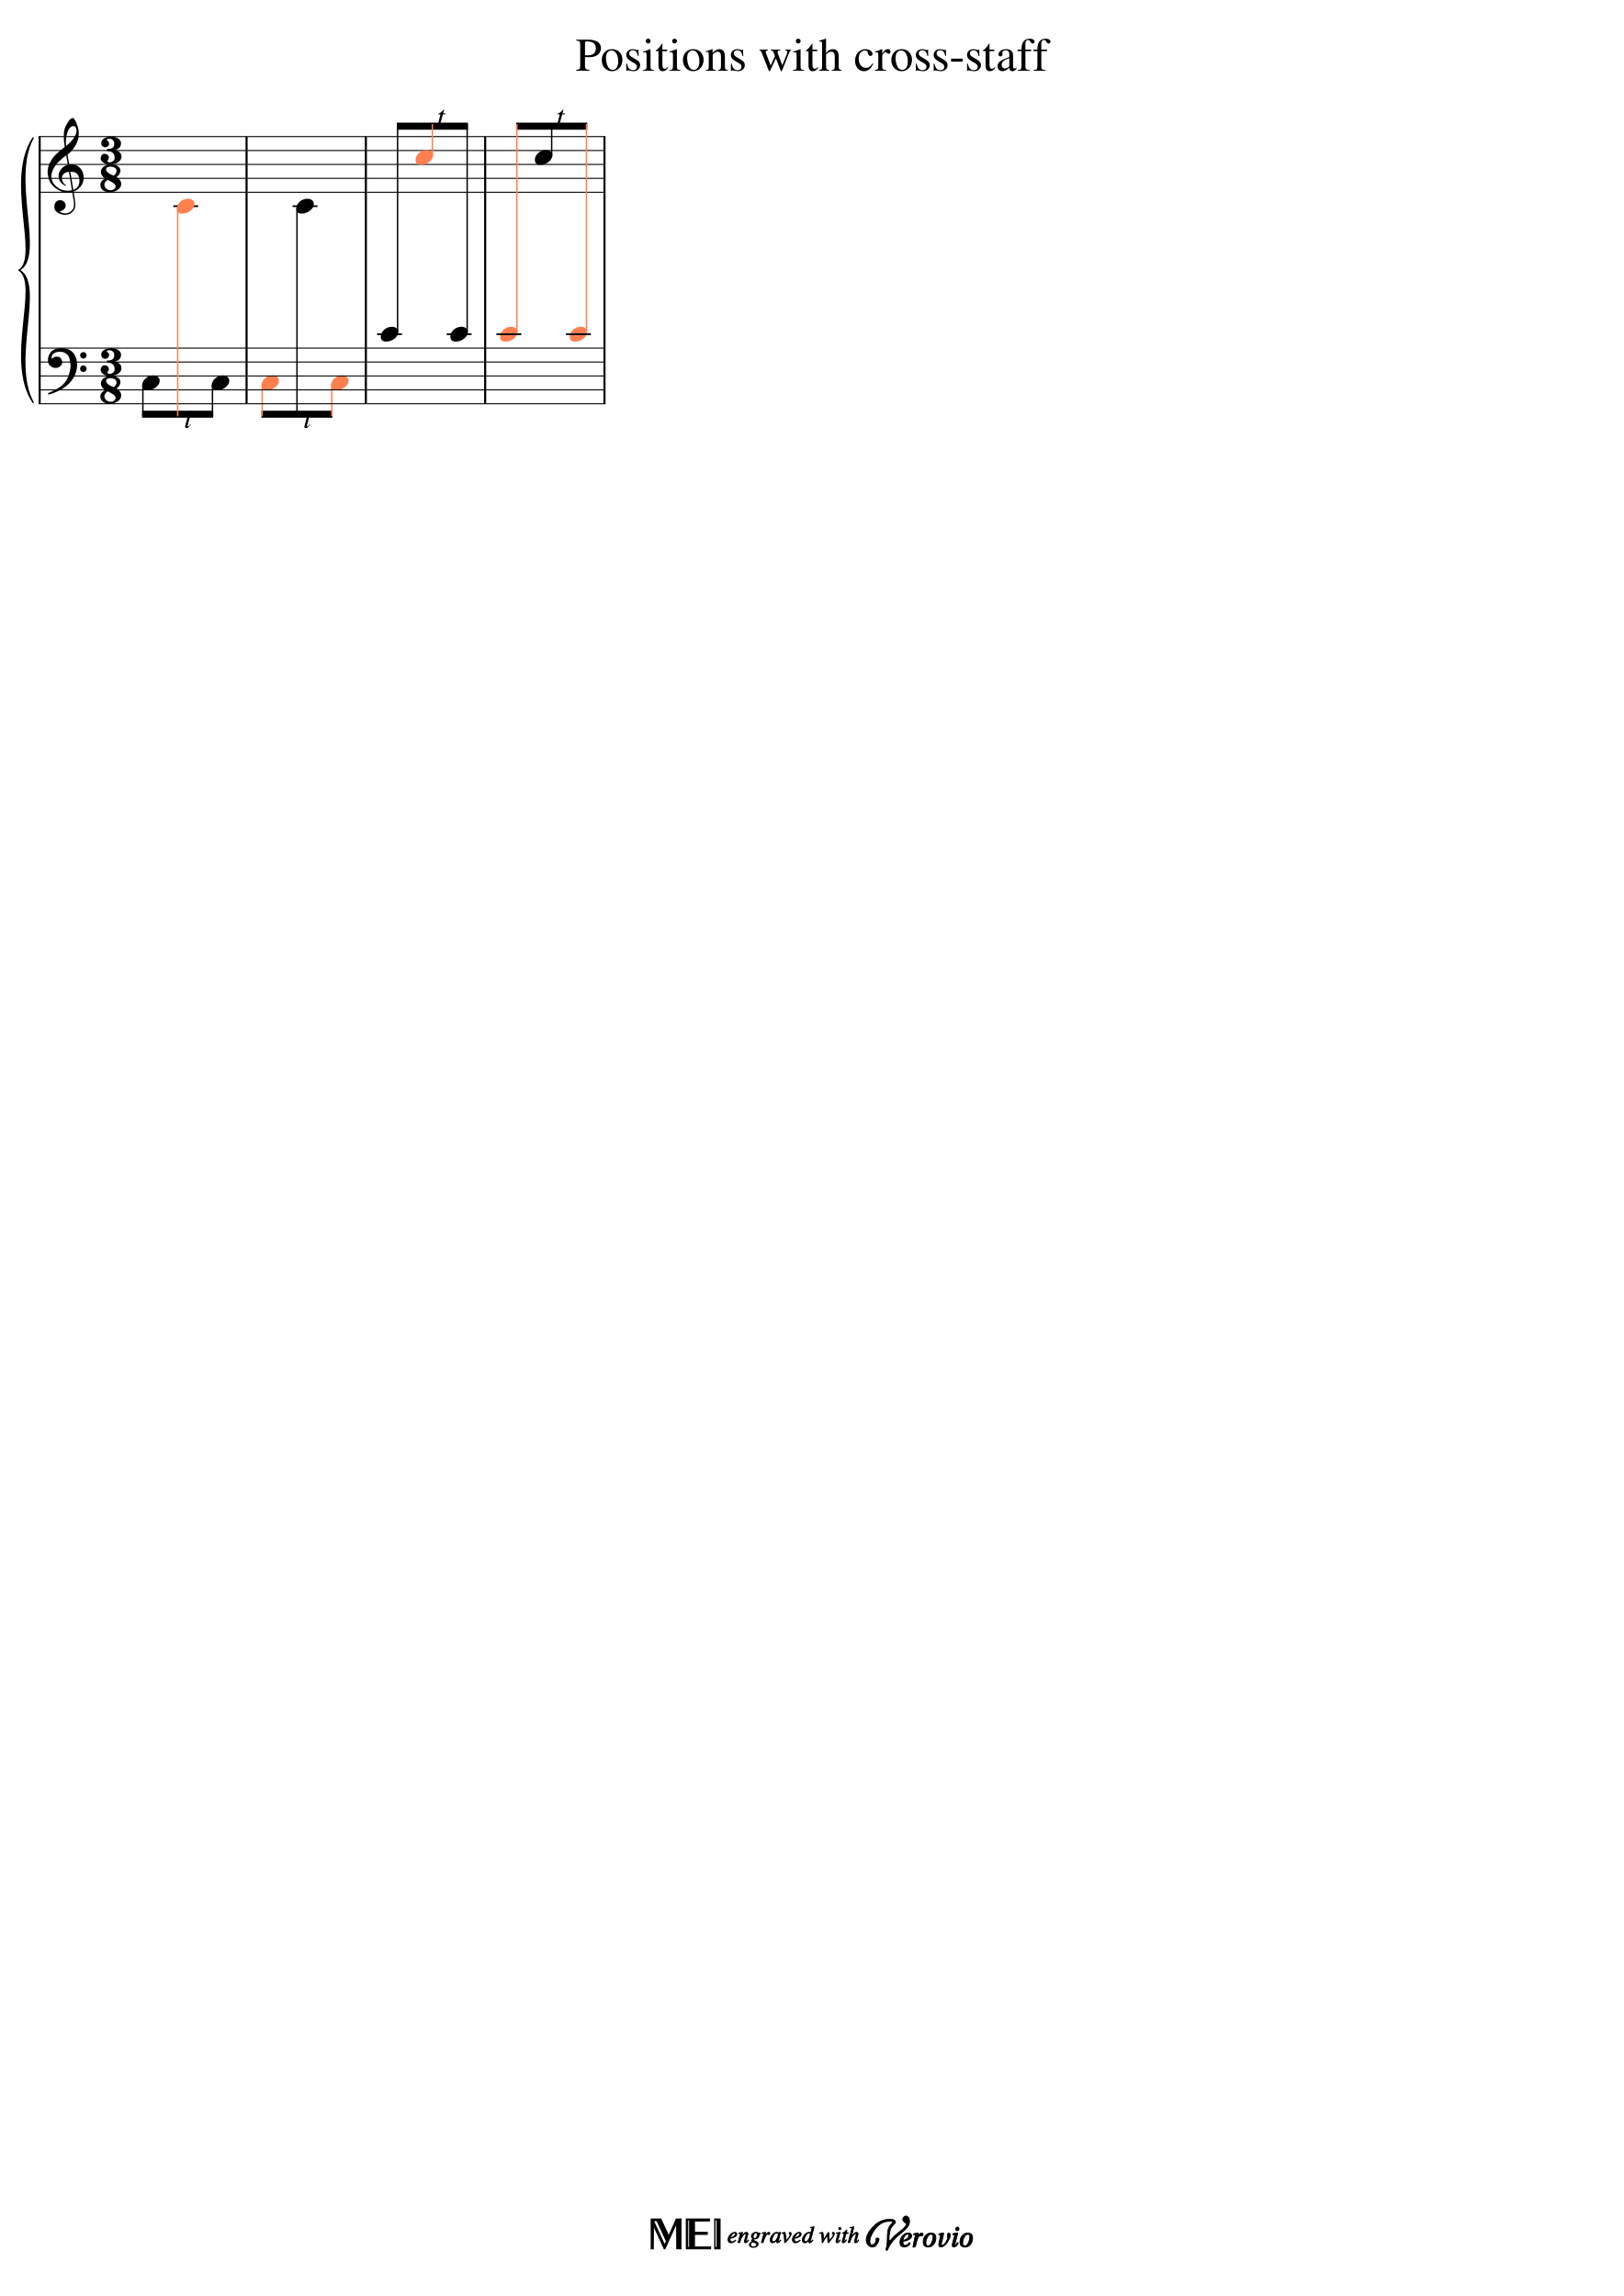
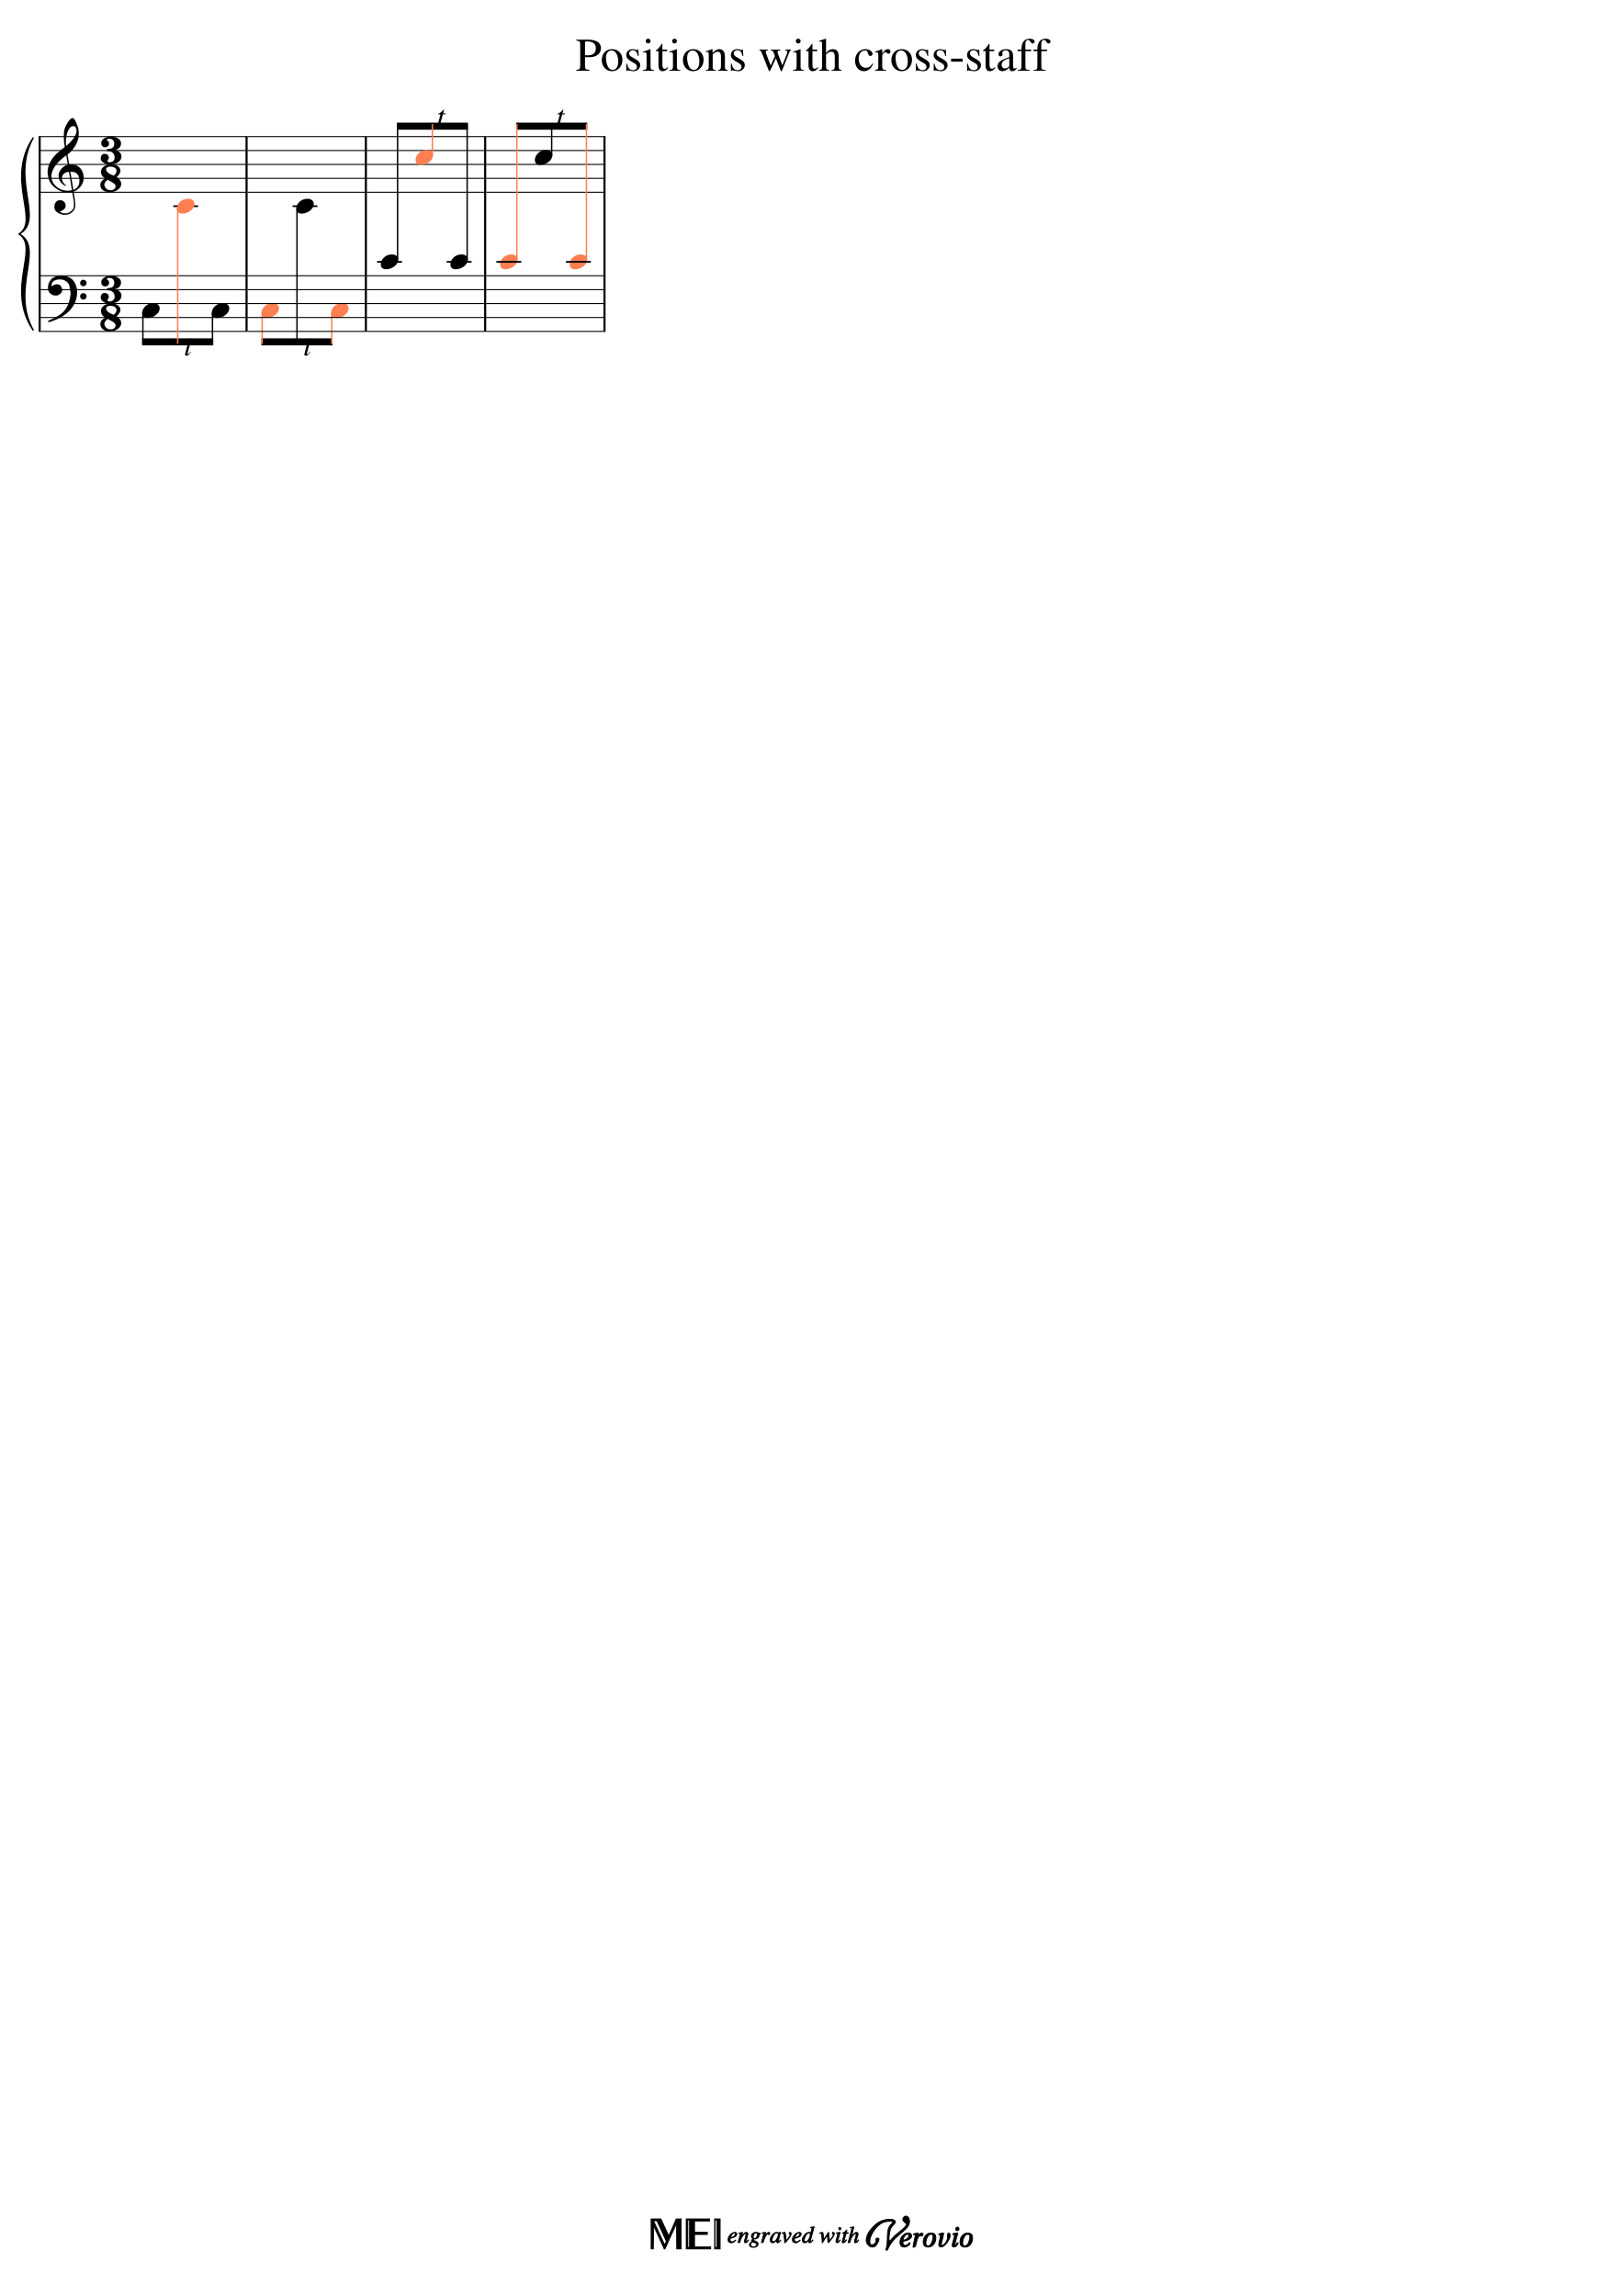
<svg xmlns="http://www.w3.org/2000/svg" xmlns:xlink="http://www.w3.org/1999/xlink" width="2100px" height="2970px" version="1.1" overflow="visible" id="docid">
  <defs>
    <g id="E050-docid">
      <path transform="scale(1,-1)" d="M441 -245c-23 -4 -48 -6 -76 -6c-59 0 -102 7 -130 20c-88 42 -150 93 -187 154c-26 44 -43 103 -48 176c0 6 -1 13 -1 19c0 54 15 111 45 170c29 57 65 106 110 148s96 85 153 127c-3 16 -8 46 -13 92c-4 43 -5 73 -5 89c0 117 16 172 69 257c34 54 64 82 89 82 c21 0 43 -30 69 -92s39 -115 41 -159v-15c0 -109 -21 -162 -67 -241c-13 -20 -63 -90 -98 -118c-13 -9 -25 -19 -37 -29l31 -181c8 1 18 2 28 2c58 0 102 -12 133 -35c59 -43 92 -104 98 -184c1 -7 1 -15 1 -22c0 -123 -87 -209 -181 -248c8 -57 17 -110 25 -162 c5 -31 6 -58 6 -80c0 -30 -5 -53 -14 -70c-35 -64 -88 -99 -158 -103c-5 0 -11 -1 -16 -1c-37 0 -72 10 -108 27c-50 24 -77 59 -80 105v11c0 29 7 55 20 76c18 28 45 42 79 44h6c49 0 93 -42 97 -87v-9c0 -51 -34 -86 -105 -106c17 -24 51 -36 102 -36c62 0 116 43 140 85 c9 16 13 41 13 74c0 20 -1 42 -5 67c-8 53 -18 106 -26 159zM461 939c-95 0 -135 -175 -135 -286c0 -24 2 -48 5 -71c50 39 92 82 127 128c40 53 60 100 60 140v8c-4 53 -22 81 -55 81h-2zM406 119l54 -326c73 25 110 78 110 161c0 7 0 15 -1 23c-7 95 -57 142 -151 142h-12 zM382 117c-72 -2 -128 -47 -128 -120v-7c2 -46 43 -99 75 -115c-3 -2 -7 -5 -10 -10c-70 33 -116 88 -123 172v11c0 68 44 126 88 159c23 17 49 29 78 36l-29 170c-21 -13 -52 -37 -92 -73c-50 -44 -86 -84 -109 -119c-45 -69 -67 -130 -67 -182v-13c5 -68 35 -127 93 -176 s125 -73 203 -73c25 0 50 3 75 9c-19 111 -36 221 -54 331z" />
    </g>
    <g id="E083-docid">
      <path transform="scale(1,-1)" d="M208 250c97 0 177 -52 177 -116c0 -69 -40 -111 -118 -125c56 -5 125 -44 125 -116c0 -31 -10 -57 -31 -78c-19 -21 -45 -38 -78 -49l-50 -11c-15 -3 -36 -7 -55 -7c-50 0 -86 16 -113 38c-16 10 -23 18 -34 34c-7 13 -11 25 -11 38c0 43 27 83 68 83l3 -2 c61 0 75 -42 75 -70c0 -19 -24 -42 -26 -57c7 -17 20 -25 37 -25c44 0 94 29 94 78c0 75 -34 125 -138 125v36c84 0 131 22 131 98c0 54 -37 88 -87 88c-26 0 -43 -7 -51 -22c15 -22 44 -16 44 -70c0 -37 -37 -62 -71 -62c-22 0 -69 15 -69 76c0 79 101 116 178 116z" />
    </g>
    <g id="E088-docid">
      <path transform="scale(1,-1)" d="M195 -214c76 0 88 58 90 68c0 34 -35 60 -57 73l-52 29c-21 10 -32 17 -34 20c-39 -33 -58 -54 -62 -92c5 -23 23 -98 115 -98zM301 135c0 61 -72 76 -113 76c-40 0 -77 -17 -77 -51c3 -21 15 -38 26 -50c17 -15 33 -26 48 -34l65 -28c34 27 51 56 51 87zM176 -250 c-57 0 -166 26 -166 132c0 47 30 86 89 116c-33 15 -79 60 -79 119c0 79 85 132 178 132h18c5 0 21 1 28 -1c25 0 126 -30 126 -110c0 -37 -23 -76 -69 -116c43 -25 83 -71 83 -119c0 -101 -118 -153 -208 -153z" />
    </g>
    <g id="E062-docid">
      <path transform="scale(1,-1)" d="M582 -120c0 32 26 58 58 58s58 -26 58 -58s-26 -58 -58 -58s-58 26 -58 58zM582 120c0 32 26 58 58 58s58 -26 58 -58s-26 -58 -58 -58s-58 26 -58 58zM158 96c51 0 73 -14 88 -49l16 -39c0 -17 -2 -30 -7 -40c-3 -11 -10 -21 -19 -31c-17 -18 -49 -43 -84 -43 c-55 0 -77 13 -112 44c-24 21 -35 55 -35 100c0 46 14 81 32 112c30 52 71 79 137 93l36 6l26 2c154 0 235 -68 274 -182c11 -32 18 -68 18 -107c0 -103 -26 -182 -68 -250c-89 -145 -234 -230 -412 -288l-30 -5c-9 0 -14 3 -14 8c3 10 5 11 10 16c35 15 70 30 96 44l78 43 c96 57 162 136 197 258c9 33 17 60 22 100c3 22 5 35 6 39c-7 69 -16 115 -23 140s-4 22 -16 40c-8 12 -19 23 -31 34c-24 21 -62 44 -118 44c-48 0 -84 -8 -113 -28c-28 -19 -42 -44 -42 -73v-16c2 -5 3 -9 4 -11c24 22 52 39 84 39z" />
    </g>
    <g id="E0A4-docid">
      <path transform="scale(1,-1)" d="M0 -39c0 68 73 172 200 172c66 0 114 -37 114 -95c0 -84 -106 -171 -218 -171c-64 0 -96 30 -96 94z" />
    </g>
  </defs>
  <style type="text/css">#docid g.ending, #docid g.fing, #docid g.reh, #docid g.tempo {font-weight:bold;}#docid g.dir, #docid g.dynam, #docid g.mNum {font-style:italic;}#docid g.label {font-weight:normal;}#docid ellipse, #docid path, #docid polygon, #docid polyline, #docid rect {stroke:currentColor}</style>
  <svg class="definition-scale" color="black" font-family="Times, serif" viewBox="0 0 21000 29700">
    <g class="page-margin" transform="translate(500, 500)">
      <g id="iJ6YNS9" class="mdiv pageMilestone" />
      <g id="j6ERYJ7" class="score pageMilestone" />
      <g id="nWMBCNN" class="system">
-         <path d="M13 1267 L13 4723" stroke-width="27" />
+         <path d="M13 1267 L13 3787" stroke-width="27" />
        <g id="b1Y2M33V" class="grpSym">
-           <path d="M-72,4705 C-432,4165 18,3175 -252,2995 C81,3175 -369,4165 -72,4705" stroke-width="18" stroke-linecap="round" stroke-linejoin="round" />
-           <path d="M-72,1285 C-369,1825 81,2815 -252,2995 C18,2815 -432,1825 -72,1285" stroke-width="18" stroke-linecap="round" stroke-linejoin="round" />
+           <path d="M-72,3769 C-432,3229 18,2707 -252,2527 C81,2707 -369,3229 -72,3769" stroke-width="18" stroke-linecap="round" stroke-linejoin="round" />
+           <path d="M-72,1285 C-369,1825 81,2347 -252,2527 C18,2347 -432,1825 -72,1285" stroke-width="18" stroke-linecap="round" stroke-linejoin="round" />
        </g>
        <g id="gT9LEN2" class="section systemMilestone" />
        <g id="xQSQG56" class="measure">
          <g id="y16753K6" class="staff">
            <path d="M0 1267 L2702 1267" stroke-width="13" />
            <path d="M0 1447 L2702 1447" stroke-width="13" />
            <path d="M0 1627 L2702 1627" stroke-width="13" />
            <path d="M0 1807 L2702 1807" stroke-width="13" />
            <path d="M0 1987 L2702 1987" stroke-width="13" />
            <g id="sBENKI8" class="clef">
              <use xlink:href="#E050-docid" transform="translate(117, 1807) scale(0.72, 0.72)" />
            </g>
            <g id="uV0D29C" class="keySig" />
            <g id="w18O0R3Q" class="meterSig">
              <use xlink:href="#E083-docid" transform="translate(788, 1447) scale(0.72, 0.72)" />
              <use xlink:href="#E088-docid" transform="translate(791, 1807) scale(0.72, 0.72)" />
            </g>
            <g class="ledgerLines below">
              <path d="M1741 2167 L2063 2167" stroke-width="22" />
            </g>
            <g id="z1XZBIJA" class="layer">
              <g id="a12WP67W" class="space" />
            </g>
          </g>
          <g id="b4Y5DFV" class="staff">
-             <path d="M0 4003 L2702 4003" stroke-width="13" />
-             <path d="M0 4183 L2702 4183" stroke-width="13" />
-             <path d="M0 4363 L2702 4363" stroke-width="13" />
-             <path d="M0 4543 L2702 4543" stroke-width="13" />
-             <path d="M0 4723 L2702 4723" stroke-width="13" />
+             <path d="M0 3067 L2702 3067" stroke-width="13" />
+             <path d="M0 3247 L2702 3247" stroke-width="13" />
+             <path d="M0 3427 L2702 3427" stroke-width="13" />
+             <path d="M0 3607 L2702 3607" stroke-width="13" />
+             <path d="M0 3787 L2702 3787" stroke-width="13" />
            <g id="yH8GR41" class="clef">
-               <use xlink:href="#E062-docid" transform="translate(117, 4183) scale(0.72, 0.72)" />
+               <use xlink:href="#E062-docid" transform="translate(117, 3247) scale(0.72, 0.72)" />
            </g>
            <g id="aTMTADG" class="keySig" />
            <g id="c1DDBL7Y" class="meterSig">
-               <use xlink:href="#E083-docid" transform="translate(788, 4183) scale(0.72, 0.72)" />
-               <use xlink:href="#E088-docid" transform="translate(791, 4543) scale(0.72, 0.72)" />
+               <use xlink:href="#E083-docid" transform="translate(788, 3247) scale(0.72, 0.72)" />
+               <use xlink:href="#E088-docid" transform="translate(791, 3607) scale(0.72, 0.72)" />
            </g>
            <g id="cNFAQML" class="layer">
              <g id="d1RIF43L" class="beam">
-                 <polygon points="1339,4903 2257,4903 2257,4813 1339,4813" />
+                 <polygon points="1339,3967 2257,3967 2257,3877 1339,3877" />
                <g id="e36A7UB" class="note">
                  <g class="notehead">
-                     <use xlink:href="#E0A4-docid" transform="translate(1339, 4453) scale(0.72, 0.72)" />
+                     <use xlink:href="#E0A4-docid" transform="translate(1339, 3517) scale(0.72, 0.72)" />
                  </g>
                  <g id="w1P8DIQV" class="stem">
-                     <path d="M1348 4481 L1348 4885" stroke-width="18" />
+                     <path d="M1348 3545 L1348 3949" stroke-width="18" />
                  </g>
                </g>
                <g id="fW4SW7P" class="note" color="coral" fill="coral">
                  <g class="notehead">
                    <use xlink:href="#E0A4-docid" transform="translate(1789, 2167) scale(0.72, 0.72)" />
                  </g>
                  <g id="x1LY7717" class="stem">
-                     <path d="M1798 2195 L1798 4885" stroke-width="18" />
+                     <path d="M1798 2195 L1798 3949" stroke-width="18" />
                  </g>
                </g>
                <g id="g17JWEWV" class="note">
                  <g class="notehead">
-                     <use xlink:href="#E0A4-docid" transform="translate(2239, 4453) scale(0.72, 0.72)" />
+                     <use xlink:href="#E0A4-docid" transform="translate(2239, 3517) scale(0.72, 0.72)" />
                  </g>
                  <g id="y1QGBAMB" class="stem">
-                     <path d="M2248 4481 L2248 4885" stroke-width="18" />
+                     <path d="M2248 3545 L2248 3949" stroke-width="18" />
                  </g>
                </g>
              </g>
            </g>
          </g>
          <g id="h11BYRB0" class="dir">
-             <text x="1878" y="5033" font-size="0px">
+             <text x="1878" y="4097" font-size="0px">
              <tspan id="iEPNT2P" class="text">
                <tspan font-size="405px">t</tspan>
              </tspan>
            </text>
          </g>
          <g id="w1I5DK26" class="barLine">
            <path d="M2689 1267 L2689 1987" stroke-width="27" />
-             <path d="M2689 4003 L2689 4723" stroke-width="27" />
-             <path d="M2689 1987 L2689 4003" stroke-width="27" />
+             <path d="M2689 3067 L2689 3787" stroke-width="27" />
+             <path d="M2689 1987 L2689 3067" stroke-width="27" />
          </g>
        </g>
        <g id="z14DBQNG" class="measure">
          <g id="a1QJ4FU1" class="staff">
            <path d="M2702 1267 L4245 1267" stroke-width="13" />
            <path d="M2702 1447 L4245 1447" stroke-width="13" />
            <path d="M2702 1627 L4245 1627" stroke-width="13" />
            <path d="M2702 1807 L4245 1807" stroke-width="13" />
            <path d="M2702 1987 L4245 1987" stroke-width="13" />
            <g class="ledgerLines below">
              <path d="M3284 2167 L3606 2167" stroke-width="22" />
            </g>
            <g id="b1XSZE2H" class="layer">
              <g id="c1IEYM10" class="beam">
-                 <polygon points="2882,4903 3800,4903 3800,4813 2882,4813" />
+                 <polygon points="2882,3967 3800,3967 3800,3877 2882,3877" />
                <g id="dIZDUHE" class="note" color="coral" fill="coral">
                  <g class="notehead">
-                     <use xlink:href="#E0A4-docid" transform="translate(2882, 4453) scale(0.72, 0.72)" />
+                     <use xlink:href="#E0A4-docid" transform="translate(2882, 3517) scale(0.72, 0.72)" />
                  </g>
                  <g id="z4DC34E" class="stem">
-                     <path d="M2891 4481 L2891 4885" stroke-width="18" />
+                     <path d="M2891 3545 L2891 3949" stroke-width="18" />
                  </g>
                </g>
                <g id="e1EHME80" class="note">
                  <g class="notehead">
                    <use xlink:href="#E0A4-docid" transform="translate(3332, 2167) scale(0.72, 0.72)" />
                  </g>
                  <g id="aCPE1QZ" class="stem">
-                     <path d="M3341 2195 L3341 4885" stroke-width="18" />
+                     <path d="M3341 2195 L3341 3949" stroke-width="18" />
                  </g>
                </g>
                <g id="f1BEGS43" class="note" color="coral" fill="coral">
                  <g class="notehead">
-                     <use xlink:href="#E0A4-docid" transform="translate(3782, 4453) scale(0.72, 0.72)" />
+                     <use xlink:href="#E0A4-docid" transform="translate(3782, 3517) scale(0.72, 0.72)" />
                  </g>
                  <g id="bS81ZRJ" class="stem">
-                     <path d="M3791 4481 L3791 4885" stroke-width="18" />
+                     <path d="M3791 3545 L3791 3949" stroke-width="18" />
                  </g>
                </g>
              </g>
            </g>
          </g>
          <g id="gETMZTA" class="staff">
-             <path d="M2702 4003 L4245 4003" stroke-width="13" />
-             <path d="M2702 4183 L4245 4183" stroke-width="13" />
-             <path d="M2702 4363 L4245 4363" stroke-width="13" />
-             <path d="M2702 4543 L4245 4543" stroke-width="13" />
-             <path d="M2702 4723 L4245 4723" stroke-width="13" />
+             <path d="M2702 3067 L4245 3067" stroke-width="13" />
+             <path d="M2702 3247 L4245 3247" stroke-width="13" />
+             <path d="M2702 3427 L4245 3427" stroke-width="13" />
+             <path d="M2702 3607 L4245 3607" stroke-width="13" />
+             <path d="M2702 3787 L4245 3787" stroke-width="13" />
            <g id="h1WRIV4E" class="layer">
              <g id="i123OHXR" class="space" />
            </g>
          </g>
          <g id="jQFEFEK" class="dir">
-             <text x="3421" y="5033" font-size="0px">
+             <text x="3421" y="4097" font-size="0px">
              <tspan id="kOVASEE" class="text">
                <tspan font-size="405px">t</tspan>
              </tspan>
            </text>
          </g>
          <g id="yAUW6TF" class="barLine">
            <path d="M4232 1267 L4232 1987" stroke-width="27" />
-             <path d="M4232 4003 L4232 4723" stroke-width="27" />
-             <path d="M4232 1987 L4232 4003" stroke-width="27" />
+             <path d="M4232 3067 L4232 3787" stroke-width="27" />
+             <path d="M4232 1987 L4232 3067" stroke-width="27" />
          </g>
        </g>
        <g id="bGR56S9" class="measure">
          <g id="c10PAP45" class="staff">
            <path d="M4245 1267 L5788 1267" stroke-width="13" />
            <path d="M4245 1447 L5788 1447" stroke-width="13" />
            <path d="M4245 1627 L5788 1627" stroke-width="13" />
            <path d="M4245 1807 L5788 1807" stroke-width="13" />
            <path d="M4245 1987 L5788 1987" stroke-width="13" />
            <g id="dPPZBXY" class="layer">
              <g id="e6C4ZMJ" class="space" />
            </g>
          </g>
          <g id="fA9N9Z2" class="staff">
-             <path d="M4245 4003 L5788 4003" stroke-width="13" />
-             <path d="M4245 4183 L5788 4183" stroke-width="13" />
-             <path d="M4245 4363 L5788 4363" stroke-width="13" />
-             <path d="M4245 4543 L5788 4543" stroke-width="13" />
-             <path d="M4245 4723 L5788 4723" stroke-width="13" />
+             <path d="M4245 3067 L5788 3067" stroke-width="13" />
+             <path d="M4245 3247 L5788 3247" stroke-width="13" />
+             <path d="M4245 3427 L5788 3427" stroke-width="13" />
+             <path d="M4245 3607 L5788 3607" stroke-width="13" />
+             <path d="M4245 3787 L5788 3787" stroke-width="13" />
            <g class="ledgerLines above">
-               <path d="M4377 3823 L4699 3823" stroke-width="22" />
-               <path d="M5277 3823 L5599 3823" stroke-width="22" />
+               <path d="M4377 2887 L4699 2887" stroke-width="22" />
+               <path d="M5277 2887 L5599 2887" stroke-width="22" />
            </g>
            <g id="gB13UK1" class="layer">
              <g id="h158DR4J" class="beam">
                <polygon points="4633,1087 5551,1087 5551,1177 4633,1177" />
                <g id="iUV8894" class="note">
                  <g class="notehead">
-                     <use xlink:href="#E0A4-docid" transform="translate(4425, 3823) scale(0.72, 0.72)" />
+                     <use xlink:href="#E0A4-docid" transform="translate(4425, 2887) scale(0.72, 0.72)" />
                  </g>
                  <g id="cHPWXB9" class="stem">
-                     <path d="M4642 3795 L4642 1105" stroke-width="18" />
+                     <path d="M4642 2859 L4642 1105" stroke-width="18" />
                  </g>
                </g>
                <g id="jZZ1RF5" class="note" color="coral" fill="coral">
                  <g class="notehead">
                    <use xlink:href="#E0A4-docid" transform="translate(4875, 1537) scale(0.72, 0.72)" />
                  </g>
                  <g id="dT5Z2DZ" class="stem">
                    <path d="M5092 1509 L5092 1105" stroke-width="18" />
                  </g>
                </g>
                <g id="k91JIAK" class="note">
                  <g class="notehead">
-                     <use xlink:href="#E0A4-docid" transform="translate(5325, 3823) scale(0.72, 0.72)" />
+                     <use xlink:href="#E0A4-docid" transform="translate(5325, 2887) scale(0.72, 0.72)" />
                  </g>
                  <g id="e1GH2CCZ" class="stem">
-                     <path d="M5542 3795 L5542 1105" stroke-width="18" />
+                     <path d="M5542 2859 L5542 1105" stroke-width="18" />
                  </g>
                </g>
              </g>
            </g>
          </g>
          <g id="l1KT7QAW" class="dir">
            <text x="5144" y="1139" font-size="0px">
              <tspan id="mMRH0VO" class="text">
                <tspan font-size="405px">t</tspan>
              </tspan>
            </text>
          </g>
          <g id="aA571PQ" class="barLine">
            <path d="M5775 1267 L5775 1987" stroke-width="27" />
-             <path d="M5775 4003 L5775 4723" stroke-width="27" />
-             <path d="M5775 1987 L5775 4003" stroke-width="27" />
+             <path d="M5775 3067 L5775 3787" stroke-width="27" />
+             <path d="M5775 1987 L5775 3067" stroke-width="27" />
          </g>
        </g>
        <g id="d17EWFLB" class="measure">
          <g id="eZWEOI5" class="staff">
            <path d="M5788 1267 L7331 1267" stroke-width="13" />
            <path d="M5788 1447 L7331 1447" stroke-width="13" />
            <path d="M5788 1627 L7331 1627" stroke-width="13" />
            <path d="M5788 1807 L7331 1807" stroke-width="13" />
            <path d="M5788 1987 L7331 1987" stroke-width="13" />
            <g id="fXQFU55" class="layer">
              <g id="g11K35MU" class="beam">
                <polygon points="6176,1087 7094,1087 7094,1177 6176,1177" />
                <g id="h1NRSQV" class="note" color="coral" fill="coral">
                  <g class="notehead">
-                     <use xlink:href="#E0A4-docid" transform="translate(5968, 3823) scale(0.72, 0.72)" />
+                     <use xlink:href="#E0A4-docid" transform="translate(5968, 2887) scale(0.72, 0.72)" />
                  </g>
                  <g id="f6JFDRE" class="stem">
-                     <path d="M6185 3795 L6185 1105" stroke-width="18" />
+                     <path d="M6185 2859 L6185 1105" stroke-width="18" />
                  </g>
                </g>
                <g id="i1K5PWQO" class="note">
                  <g class="notehead">
                    <use xlink:href="#E0A4-docid" transform="translate(6418, 1537) scale(0.72, 0.72)" />
                  </g>
                  <g id="g17KQSJU" class="stem">
                    <path d="M6635 1509 L6635 1105" stroke-width="18" />
                  </g>
                </g>
                <g id="jF89DCD" class="note" color="coral" fill="coral">
                  <g class="notehead">
-                     <use xlink:href="#E0A4-docid" transform="translate(6868, 3823) scale(0.72, 0.72)" />
+                     <use xlink:href="#E0A4-docid" transform="translate(6868, 2887) scale(0.72, 0.72)" />
                  </g>
                  <g id="h18PHIL1" class="stem">
-                     <path d="M7085 3795 L7085 1105" stroke-width="18" />
+                     <path d="M7085 2859 L7085 1105" stroke-width="18" />
                  </g>
                </g>
              </g>
            </g>
          </g>
          <g id="k1FISYPL" class="staff">
-             <path d="M5788 4003 L7331 4003" stroke-width="13" />
-             <path d="M5788 4183 L7331 4183" stroke-width="13" />
-             <path d="M5788 4363 L7331 4363" stroke-width="13" />
-             <path d="M5788 4543 L7331 4543" stroke-width="13" />
-             <path d="M5788 4723 L7331 4723" stroke-width="13" />
+             <path d="M5788 3067 L7331 3067" stroke-width="13" />
+             <path d="M5788 3247 L7331 3247" stroke-width="13" />
+             <path d="M5788 3427 L7331 3427" stroke-width="13" />
+             <path d="M5788 3607 L7331 3607" stroke-width="13" />
+             <path d="M5788 3787 L7331 3787" stroke-width="13" />
            <g class="ledgerLines above">
-               <path d="M5920 3823 L6242 3823" stroke-width="22" />
-               <path d="M6820 3823 L7142 3823" stroke-width="22" />
+               <path d="M5920 2887 L6242 2887" stroke-width="22" />
+               <path d="M6820 2887 L7142 2887" stroke-width="22" />
            </g>
            <g id="l1ABBN8W" class="layer">
              <g id="m12P1BRU" class="space" />
            </g>
          </g>
          <g id="nDW87ZK" class="dir">
            <text x="6687" y="1139" font-size="0px">
              <tspan id="o1QUDUF9" class="text">
                <tspan font-size="405px">t</tspan>
              </tspan>
            </text>
          </g>
          <g id="cUUYDUG" class="barLine">
            <path d="M7318 1267 L7318 1987" stroke-width="27" />
-             <path d="M7318 4003 L7318 4723" stroke-width="27" />
-             <path d="M7318 1987 L7318 4003" stroke-width="27" />
+             <path d="M7318 3067 L7318 3787" stroke-width="27" />
+             <path d="M7318 1987 L7318 3067" stroke-width="27" />
          </g>
        </g>
        <g id="y17DXS56" class="systemMilestoneEnd gT9LEN2" />
      </g>
      <g id="z126H5TI" class="pageMilestoneEnd j6ERYJ7" />
      <g id="a1YELUCK" class="pageMilestoneEnd iJ6YNS9" />
      <g id="h17DYZX0" class="pgHead autogenerated">
        <text font-size="0px">
          <tspan id="iYKBRTA" class="rend" x="10000" y="415" text-anchor="middle">
            <tspan id="j1IMKEXG" class="rend">
              <tspan id="k1T19TKF" class="text">
                <tspan font-size="607px">Positions with cross-staff</tspan>
              </tspan>
            </tspan>
          </tspan>
        </text>
      </g>
      <g id="b5BYNI2" class="pgFoot autogenerated">
        <g id="cI6BH23" class="fig">
          <g class="svg" transform="translate(7750, 28099) scale(10, 10)">
            <g>
              <path fill="#000000" d="M 17.113,49.265 V 10.368 h 12.697 c 3.289,7.337 6.713,14.61 10.127,21.889 3.42,-7.485 6.256,-14.205 9.589,-21.91 2.436,0.104 4.317,0.085 6.484,-0.058 V 49.264 H 50.274 C 50.145,38.356 50.016,27.448 49.887,16.54 45.003,27.315 39.967,38.434 35.084,49.209 34.679,49.344 34.427,49.136 34.022,49.271 29.466,39.331 24.91,29.391 20.354,19.451 20.224,29.389 20.095,39.327 19.965,49.264 H 17.113 Z M 36.754,39.325 C 32.721,30.513 28.688,21.701 24.655,12.889 22.531,12.751 22.657,12.71 20.714,12.814 v 0.966 c 4.613,9.998 9.609,20.749 13.873,30.082 0.722,-1.513 1.445,-3.025 2.167,-4.538 z m 25.738,9.94 c 0,-12.966 0,-25.931 0,-38.897 10.084,0 20.169,0 30.253,0 0,0.96 0,1.921 0,2.881 -6.483,0 -12.966,0 -19.448,0 0,4.802 0,9.604 0,14.406 5.522,0 11.045,0 16.567,0 0,0.96 0,1.921 0,2.881 -5.522,0 -11.045,0 -16.567,0 0,5.282 0,10.565 0,15.847 6.963,0 13.926,0 20.889,0 0,0.96 0,1.921 0,2.881 -10.565,0 -21.129,0 -31.694,0 z m 4.322,-2.161 c 0,-11.765 0,-23.53 0,-35.295 -0.72,0 -1.441,0 -2.161,0 0,11.765 0,23.53 0,35.295 0.72,0 1.441,0 2.161,0 z m 32.414,2.161 c 0,-12.966 0,-25.931 0,-38.897 2.401,0 4.802,0 7.203,0 0,12.966 0,25.931 0,38.897 -2.401,0 -4.802,0 -7.203,0 z m 2.881,-2.161 c 0,-11.765 0,-23.53 0,-35.295 -0.72,0 -1.441,0 -2.161,0 0,11.765 0,23.53 0,35.295 0.72,0 1.441,0 2.161,0 z" />
              <path fill="#000000" d="m 346.3,6.7 c -3.1,0.5 -4.9,4.4 -2.7,6.8 1.2,1.4 2.7,2.4 4.1,3.5 -2.4,5.3 -7.7,8.3 -11.9,12.1 -3.7,2.8 -7,6.2 -9.7,9.9 -2.2,-0.8 -0.915,-7.719 -0.627,-9.5 0.288,-1.781 0.727,-6.4 2.927,-8.7 1.3,-1.9 3,-3.5 4.5,-5.2 1.2,-3.4 -3.2,-4.9 -5.8,-4.6 -7.3,-0.5 -14.6,2 -20,6.8 -5,4.6 -10,10.1 -11.5,17 -0.9,3.5 -0.2,7.5 2.8,9.9 2.5,2.8 7.4,2.9 9.8,-0.2 1.7,-2.3 3.2,-4.8 3.8,-7.6 -0.1,-2.6 -4.4,-2.3 -4.3,0.2 1.2,2.4 -0.9,4.7 -2.7,6.2 -1.7,0.9 -4.7,0.7 -4.8,-1.7 -1,-5.8 2.1,-11.3 5.2,-16.1 4,-5.8 9.8,-11.2 17.2,-11.8 1.6,0 8.1,-1.2 6.8,1.4 -2.8,2.8 -5.6,6.1 -6,10.3 -1.6,7.7 0.1,15.7 -2.3,23.2 -1.1,3.9 2,2.6 2.5,0.2 3.3,-7.4 8.9,-13.4 15.1,-18.5 4.2,-3.9 9.5,-7.1 11.9,-12.6 1.3,-3.6 1.2,-9 -2.7,-10.9 -0.504,-0.177 -1.07,-0.165 -1.6,-0.1 z m 66,14.5 c -2,0.8 -1.8,4.9 0.8,4.4 3.4,0.4 2.9,-6.2 -0.8,-4.4 z m 0.6,7.3 c -1.3,0.5 -7.6,0.5 -5.4,2.2 4,-0.3 0.7,4.5 0.6,6.7 -0.4,2.9 -2.4,5.9 -1.2,8.8 2.7,1.7 5.6,-0.8 6.8,-3.2 1.6,-1.4 -0.5,-3 -1.2,-0.9 -0.4,0.8 -2.4,3.5 -2.6,1.8 1.1,-5 2.7,-9.9 3.9,-14.9 l -0.1,-0.5 h -0.9 z m -65.1,0.2 c -6.5,1.6 -10.5,9.5 -8.2,15.7 2.1,3.4 7.4,2.9 10.1,0.4 2,-0.2 3.6,-5.3 1,-3.4 -1.4,2 -4,4.2 -6.5,2.8 -2.2,-1.9 -1.9,-5.7 1.7,-5.3 3.1,-0.9 6.9,-2.1 8.1,-5.5 0.9,-2.7 -1.6,-5.2 -4.3,-4.8 h -1.1 -0.7 z m 13.6,0 c -2.2,0 -8.5,1.8 -2.9,2.3 0.9,1.9 -1,4.9 -1.1,7.2 -0.5,2.9 -1.4,5.7 -1.7,8.7 3.7,0.7 3.8,-2.6 4.4,-5.3 0.9,-3.3 1.6,-7 4.1,-9.5 2.4,1.6 6.8,-0.7 3.7,-3.4 -2.9,-0.5 -4.8,2.4 -6.2,4.3 0,-1.2 2.4,-5 -0.2,-4.3 z m 15.8,0 c -6.4,1.3 -9.6,9.1 -7.7,14.9 1.9,4 7.7,3.9 11,1.7 4.1,-3 6,-8.9 4.4,-13.7 -1.3,-3 -4.8,-3.2 -7.6,-3 z m 17,0 c -2.3,0 -8.8,1.9 -3,2.4 0.4,2.5 -1,5.7 -1.4,8.4 -0.7,2.4 -1.8,7.5 2.1,7.2 3.8,-0.1 6.5,-3.5 8.5,-6.3 2,-3.2 4.5,-7 3.3,-10.9 -3.7,-3 -3.6,2.6 -3.1,5.1 -0.7,3.8 -2.7,7.9 -6.2,9.8 -3.6,0.6 -1,-4.3 -0.8,-6.1 0.6,-3.2 1.6,-6.3 1.9,-9.5 h -1.1 z m 30.6,0 c -6.3,1.2 -9.5,8.9 -7.8,14.7 1.5,4 7.2,4.2 10.5,2.4 4.6,-2.8 6.6,-9.3 4.8,-14.3 -1.4,-2.8 -4.8,-3 -7.5,-2.8 z m -75.4,1.7 c 2.1,1.5 0.2,4.7 -1.6,5.7 -1.1,0.4 -5.5,3.4 -4.6,0.7 0.8,-2.7 2.2,-6.2 5.3,-6.6 l 0.9,0.1 z m 30.8,0 c 2.6,1.5 1.3,5.2 0.8,7.6 -0.8,2.7 -1.9,5.9 -4.7,7.1 -5.1,0.8 -4,-5.8 -2.8,-8.8 1,-2.8 3,-6.8 6.7,-5.8 z m 47.1,-0.1 c 2.9,0.7 2,4.7 1.5,6.8 -0.7,3 -1.8,6.7 -5,8 -4.7,0.8 -4,-5.1 -3,-7.9 0.9,-3 2.7,-7.3 6.5,-6.8 z" />
              <g>
                <path d="m 116.566,37.118 q 0,-3.252 2.93,-6.299 2.9,-3.047 5.991,-3.047 1.143,0 1.816,0.527 0.674,0.527 0.674,1.567 0,2.109 -2.476,3.618 -2.461,1.494 -5.186,1.831 l -0.835,0.103 q -0.19,0.601 -0.264,0.967 -0.073,0.352 -0.073,0.894 0,1.289 0.835,2.007 0.85,0.718 2.007,0.718 1.099,0 2.329,-0.732 0.703,-0.425 2.036,-1.523 l 0.381,0.337 q -0.659,0.835 -1.89,1.714 -2.183,1.567 -4.38,1.567 -1.553,0 -2.725,-1.099 -1.172,-1.099 -1.172,-3.149 z m 3.12,-2.358 q 2.798,-0.41 4.556,-1.963 Q 126,31.229 126,29.691 q 0,-0.557 -0.264,-0.879 -0.264,-0.337 -0.776,-0.337 -0.952,0 -1.875,0.82 -0.908,0.806 -1.641,1.831 -0.776,1.201 -1.23,2.3 -0.249,0.586 -0.527,1.333 z" />
                <path d="m 129.472,41 2.534,-9.053 q 0.322,-1.143 0.366,-1.377 0.059,-0.249 0.059,-0.527 0,-0.425 -0.249,-0.659 -0.234,-0.249 -0.938,-0.249 -0.176,0 -0.352,0.029 -0.161,0.015 -0.366,0.044 v -0.498 q 0.952,-0.146 1.348,-0.22 0.41,-0.073 0.879,-0.176 l 2.622,-0.571 q 0.088,0.059 0.117,0.132 l -1.948,6.299 q 1.787,-2.739 2.988,-4.072 2.109,-2.358 3.779,-2.358 0.645,0 1.113,0.249 0.894,0.483 0.894,1.743 0,0.352 -0.073,0.732 -0.073,0.381 -0.19,0.82 l -1.919,7.017 q -0.059,0.22 -0.132,0.542 -0.073,0.308 -0.073,0.439 0,0.22 0.103,0.396 0.103,0.176 0.337,0.176 0.381,0 0.879,-0.439 0.498,-0.454 1.626,-1.919 l 0.425,0.381 q -1.201,1.626 -1.904,2.285 -1.201,1.157 -2.3,1.157 -0.498,0 -0.967,-0.322 -0.454,-0.337 -0.454,-1.201 0,-0.249 0.029,-0.527 0.044,-0.278 0.103,-0.483 l 1.846,-7.119 q 0.146,-0.586 0.19,-0.952 0.059,-0.381 0.059,-0.542 0,-0.352 -0.176,-0.601 -0.161,-0.264 -0.586,-0.264 -1.099,0 -2.769,1.992 -0.981,1.187 -1.992,2.827 -0.776,1.274 -1.23,2.49 Q 132.709,37.821 131.742,41 Z" />
                <path d="m 149.13,33.5 q 0,0.908 0.278,1.45 0.469,0.894 1.685,0.894 1.318,0 2.344,-1.67 1.04,-1.685 1.04,-3.706 0,-0.967 -0.425,-1.509 -0.425,-0.557 -1.274,-0.557 -1.641,0 -2.651,1.743 -0.996,1.743 -0.996,3.354 z m 0.513,13.066 q 1.743,0 2.886,-0.835 1.157,-0.835 1.157,-1.992 0,-0.879 -0.601,-1.479 -0.322,-0.322 -1.04,-0.688 -0.601,-0.293 -2.036,-0.835 -1.421,-0.557 -1.641,-0.557 -0.381,0 -1.479,1.011 -1.099,1.025 -1.099,2.314 0,1.948 1.685,2.681 0.879,0.381 2.168,0.381 z m -5.479,-2.681 q 0,-1.099 0.835,-2.095 0.85,-0.981 2.681,-1.963 -0.366,-0.234 -0.601,-0.483 -0.234,-0.264 -0.234,-0.688 0,-0.601 0.835,-1.377 0.469,-0.439 1.523,-1.157 -0.938,-0.352 -1.611,-0.996 -0.82,-0.864 -0.82,-2.241 0,-2.212 1.729,-3.677 1.729,-1.465 4.277,-1.465 1.333,0 2.256,0.425 0.923,0.41 1.084,0.688 h 1.978 v 1.172 h -1.494 q 0.088,0.322 0.132,0.586 0.044,0.264 0.044,0.747 0,2.373 -1.846,3.735 -1.831,1.362 -3.955,1.362 -0.22,0 -0.41,-0.015 -0.19,-0.029 -0.469,-0.088 -0.22,0 -0.601,0.425 -0.396,0.425 -0.396,0.762 0,0.498 3.223,1.699 3.208,1.216 3.208,3.56 0,1.758 -1.611,3.076 -1.611,1.333 -4.863,1.333 -2.256,0 -3.574,-0.967 -1.318,-0.967 -1.318,-2.358 z" />
                <path d="m 165.038,27.67 q 0.132,0 0.176,0.088 0.059,0.073 0.059,0.176 -0.015,0.146 -0.029,0.22 l -1.465,5.669 0.322,-0.63 q 1.055,-2.065 2.461,-3.765 1.421,-1.714 2.695,-1.714 0.688,0 1.055,0.454 0.381,0.454 0.381,1.04 0,0.659 -0.381,1.099 -0.366,0.425 -1.025,0.425 -0.454,0 -0.688,-0.176 -0.234,-0.176 -0.366,-0.41 l -0.176,-0.322 q -0.059,-0.088 -0.146,-0.132 -0.073,-0.059 -0.19,-0.059 -0.571,0 -1.655,1.597 -1.069,1.597 -1.919,3.457 -0.513,1.128 -1.143,2.988 Q 162.606,38.847 161.947,41 h -2.256 l 2.432,-8.818 q 0.205,-0.762 0.322,-1.362 0.132,-0.601 0.132,-0.981 0,-0.439 -0.22,-0.674 -0.22,-0.234 -0.762,-0.234 -0.176,0 -0.439,0.029 -0.264,0.029 -0.63,0.073 v -0.483 l 0.586,-0.117 q 1.143,-0.234 2.49,-0.498 1.362,-0.264 1.436,-0.264 z" />
                <path d="m 181.518,30.424 q 0,-1.055 -0.483,-1.553 -0.483,-0.498 -1.172,-0.498 -2.388,0 -4.438,3.662 -1.802,3.223 -1.802,5.552 0,1.172 0.498,1.714 0.513,0.527 1.26,0.527 2.212,0 4.263,-3.56 1.875,-3.237 1.875,-5.845 z m -1.831,-2.71 q 1.157,0 1.787,0.601 0.337,0.322 0.527,0.85 l 0.073,0.205 0.322,-1.113 q 0.059,-0.19 0.103,-0.249 0.044,-0.073 0.205,-0.088 l 1.655,-0.19 q 0.132,0 0.146,0.059 0.029,0.044 0,0.176 -0.059,0.19 -0.088,0.308 -0.029,0.103 -0.088,0.308 l -1.348,5.244 q -0.439,1.714 -0.747,2.959 -0.542,2.256 -0.542,2.578 0,0.205 0.103,0.308 0.117,0.088 0.278,0.088 0.132,0 0.278,-0.088 0.161,-0.088 0.381,-0.264 l 0.249,-0.205 q 0.117,-0.103 0.264,-0.234 0.146,-0.146 0.352,-0.352 l 0.908,-0.938 0.352,0.308 q -1.523,1.948 -2.446,2.651 -0.923,0.688 -1.758,0.688 -0.542,0 -0.85,-0.381 -0.293,-0.381 -0.293,-0.952 0,-0.527 0.19,-1.509 0.205,-0.996 0.396,-1.67 -0.264,0.439 -0.894,1.289 -0.615,0.835 -1.523,1.626 -1.069,0.952 -2.051,1.348 -0.762,0.264 -1.465,0.264 -1.187,0 -2.153,-0.967 -0.967,-0.981 -0.967,-2.769 0,-3.076 2.754,-6.416 2.842,-3.472 5.889,-3.472 z" />
                <path d="m 196.664,27.772 q 0.82,0 1.26,0.586 0.439,0.586 0.439,1.333 0,1.978 -3.911,6.929 -3.706,4.702 -4.438,4.702 -0.22,0 -0.293,-0.601 -0.044,-0.337 -0.044,-1.143 0,-0.981 -0.19,-3.325 -0.19,-2.344 -0.366,-3.472 -0.366,-2.476 -0.718,-3.193 -0.352,-0.718 -1.333,-0.718 -0.161,0 -0.381,0.015 -0.205,0.015 -0.483,0.044 v -0.381 q 0.439,-0.088 1.846,-0.396 1.406,-0.308 1.494,-0.337 l 0.483,-0.146 q 0.205,-0.059 0.322,0.234 0.117,0.278 0.293,1.055 0.557,2.549 0.835,5.024 0.176,1.538 0.352,4.556 l 0.483,-0.513 q 1.509,-1.597 3.018,-3.794 1.509,-2.197 1.509,-3.105 0,-0.454 -0.659,-1.084 -0.659,-0.645 -0.659,-1.172 0,-0.483 0.322,-0.791 0.337,-0.308 0.82,-0.308 z" />
                <path d="m 199.828,37.118 q 0,-3.252 2.93,-6.299 2.9,-3.047 5.991,-3.047 1.143,0 1.816,0.527 0.674,0.527 0.674,1.567 0,2.109 -2.476,3.618 -2.461,1.494 -5.186,1.831 l -0.835,0.103 q -0.19,0.601 -0.264,0.967 -0.073,0.352 -0.073,0.894 0,1.289 0.835,2.007 0.85,0.718 2.007,0.718 1.099,0 2.329,-0.732 0.703,-0.425 2.036,-1.523 l 0.381,0.337 q -0.659,0.835 -1.89,1.714 -2.183,1.567 -4.38,1.567 -1.553,0 -2.725,-1.099 -1.172,-1.099 -1.172,-3.149 z m 3.12,-2.358 q 2.798,-0.41 4.556,-1.963 1.758,-1.567 1.758,-3.105 0,-0.557 -0.264,-0.879 -0.264,-0.337 -0.776,-0.337 -0.952,0 -1.875,0.82 -0.908,0.806 -1.641,1.831 -0.776,1.201 -1.23,2.3 -0.249,0.586 -0.527,1.333 z" />
                <path d="m 215.238,37.602 q 0,0.894 0.41,1.567 0.41,0.659 1.392,0.659 2.095,0 4.028,-3.369 1.816,-3.164 1.816,-5.991 0,-0.894 -0.293,-1.479 -0.293,-0.586 -1.187,-0.586 -2.227,0 -4.307,3.604 -1.86,3.223 -1.86,5.596 z m 6.006,-9.888 q 1.157,0 1.641,0.557 0.278,0.322 0.439,1.099 l 1.67,-6.006 q 0.073,-0.249 0.088,-0.439 0.029,-0.205 0.029,-0.352 0,-0.571 -0.22,-0.718 -0.205,-0.146 -0.601,-0.146 -0.249,0 -0.469,0.015 -0.205,0.015 -0.557,0.044 v -0.483 q 1.655,-0.22 4.585,-0.762 l 0.132,0.146 -0.029,0.161 -2.812,10.532 -1.919,6.973 q -0.059,0.234 -0.103,0.439 -0.029,0.19 -0.029,0.352 0,0.396 0.19,0.513 0.205,0.117 0.352,0.117 0.425,0 1.201,-0.747 0.454,-0.454 1.245,-1.406 l 0.337,0.322 -0.205,0.308 q -0.542,0.806 -1.392,1.641 -1.509,1.479 -2.71,1.479 -0.396,0 -0.718,-0.176 -0.601,-0.352 -0.601,-1.26 0,-0.308 0.088,-0.981 0.088,-0.674 0.264,-1.465 -1.113,1.699 -2.446,2.783 -1.318,1.084 -2.886,1.084 -1.274,0 -2.227,-0.908 -0.952,-0.908 -0.952,-2.798 0,-3.193 2.93,-6.562 2.915,-3.354 5.684,-3.354 z" />
                <path d="m 254.13,29.53 q 0,1.23 -1.187,3.252 -0.659,1.128 -1.86,2.739 -1.23,1.655 -2.534,3.267 -2.065,2.549 -2.432,2.549 -0.161,0 -0.205,-0.132 -0.044,-0.132 -0.117,-0.894 l -0.864,-9.126 -6.079,9.961 q -0.044,0.088 -0.117,0.117 -0.059,0.029 -0.132,0.029 l -0.205,-0.044 -0.029,-0.132 -0.176,-3.618 q -0.059,-1.216 -0.176,-2.505 -0.103,-1.304 -0.205,-2.256 -0.308,-2.651 -0.659,-3.252 -0.337,-0.601 -1.26,-0.601 -0.176,0 -0.352,0.015 -0.176,0 -0.366,0.029 v -0.425 q 0.601,-0.103 1.143,-0.22 0.557,-0.117 1.216,-0.264 l 1.377,-0.352 q 0.498,0 1.011,4.175 0.278,2.285 0.498,5.2 l 5.757,-9.097 q 0.059,-0.117 0.146,-0.19 0.088,-0.088 0.205,-0.088 0.132,0 0.176,0.088 0.044,0.088 0.059,0.264 l 0.981,10.591 q 0.103,-0.132 1.626,-2.065 1.523,-1.948 1.597,-2.065 1.099,-1.582 1.465,-2.446 0.234,-0.557 0.234,-1.084 0,-0.205 -0.059,-0.381 -0.059,-0.19 -0.278,-0.396 L 251.874,29.75 q -0.19,-0.19 -0.337,-0.41 -0.132,-0.234 -0.132,-0.542 0,-0.366 0.249,-0.747 0.264,-0.381 0.938,-0.381 0.542,0 1.04,0.439 0.498,0.425 0.498,1.421 z" />
                <path d="m 261.176,24.521 q -0.601,0 -1.025,-0.469 -0.425,-0.469 -0.425,-1.128 0,-0.674 0.425,-1.143 0.425,-0.469 1.025,-0.469 0.601,0 1.025,0.469 0.439,0.469 0.439,1.143 0,0.674 -0.439,1.143 -0.425,0.454 -1.025,0.454 z m 0.352,3.208 q 0.088,0.044 0.073,0.117 l -2.959,10.459 q -0.205,0.835 -0.205,0.996 0,0.22 0.088,0.381 0.073,0.176 0.366,0.176 0.498,0 1.318,-0.864 0.483,-0.513 1.187,-1.465 l 0.381,0.322 -0.146,0.205 q -1.099,1.538 -1.816,2.212 -1.128,1.055 -2.197,1.055 -0.63,0 -1.055,-0.527 -0.41,-0.527 -0.41,-1.245 0,-0.425 0.059,-0.732 0.059,-0.322 0.22,-0.938 l 2.051,-7.529 q 0.044,-0.176 0.073,-0.322 0.029,-0.146 0.029,-0.293 0,-0.527 -0.396,-0.645 -0.381,-0.132 -1.523,-0.132 v -0.483 q 1.216,-0.146 1.743,-0.22 0.542,-0.088 1.084,-0.176 0.703,-0.117 1.333,-0.264 0.63,-0.146 0.703,-0.088 z" />
                <path d="m 264.179,40.033 q 0,-0.117 0.015,-0.264 0.015,-0.161 0.059,-0.322 l 2.754,-10.239 h -2.227 q 0,-0.396 0.059,-0.498 0.059,-0.103 0.293,-0.205 1.479,-0.63 2.285,-1.216 0.82,-0.586 2.227,-2.256 l 0.234,-0.278 q 0.044,-0.059 0.103,-0.088 0.073,-0.044 0.146,-0.044 0.146,0.029 0.205,0.059 0.044,0.103 0.044,0.19 0.015,0.073 0,0.161 l -0.835,3.193 h 2.388 l -0.176,0.981 h -2.49 l -2.637,9.858 q -0.073,0.264 0.044,0.513 0.117,0.234 0.396,0.234 0.381,0 1.069,-0.762 0.396,-0.41 1.333,-1.626 l 0.381,0.22 -0.205,0.308 q -1.26,1.89 -2.227,2.637 -0.952,0.732 -1.816,0.732 -0.747,0 -1.084,-0.396 -0.337,-0.396 -0.337,-0.894 z" />
                <path d="m 274.696,21.356 q 0.938,-0.132 1.509,-0.205 0.586,-0.088 1.011,-0.161 1.729,-0.337 1.86,-0.366 0.132,-0.029 0.205,-0.029 0.176,0.088 0.176,0.22 l -3.442,13.081 q 1.846,-2.725 3.018,-3.984 2.051,-2.168 3.765,-2.168 0.703,0 1.348,0.454 0.659,0.439 0.659,1.597 0,0.278 -0.073,0.718 -0.073,0.439 -0.176,0.776 l -1.978,7.017 q -0.088,0.293 -0.146,0.571 -0.059,0.264 -0.059,0.483 0,0.249 0.117,0.381 0.117,0.117 0.337,0.117 0.454,0 1.069,-0.63 0.381,-0.396 1.421,-1.729 l 0.381,0.352 q -1.025,1.523 -1.743,2.227 -1.274,1.245 -2.563,1.245 -0.586,0 -0.981,-0.366 -0.396,-0.366 -0.396,-1.055 0,-0.19 0.015,-0.352 0.029,-0.176 0.088,-0.381 l 2.256,-8.584 q 0.029,-0.117 0.044,-0.234 0.029,-0.132 0.029,-0.264 0,-0.366 -0.22,-0.571 -0.234,-0.205 -0.601,-0.205 -0.981,0 -2.476,1.582 -1.494,1.567 -2.52,3.208 -0.703,1.157 -1.069,2.183 Q 275.209,37.309 274.184,41 h -2.271 l 4.688,-17.769 q 0.044,-0.19 0.059,-0.322 0.015,-0.132 0.015,-0.249 0,-0.63 -0.41,-0.747 -0.41,-0.132 -1.567,-0.073 z" />
              </g>
            </g>
          </g>
        </g>
      </g>
    </g>
  </svg>
</svg>
